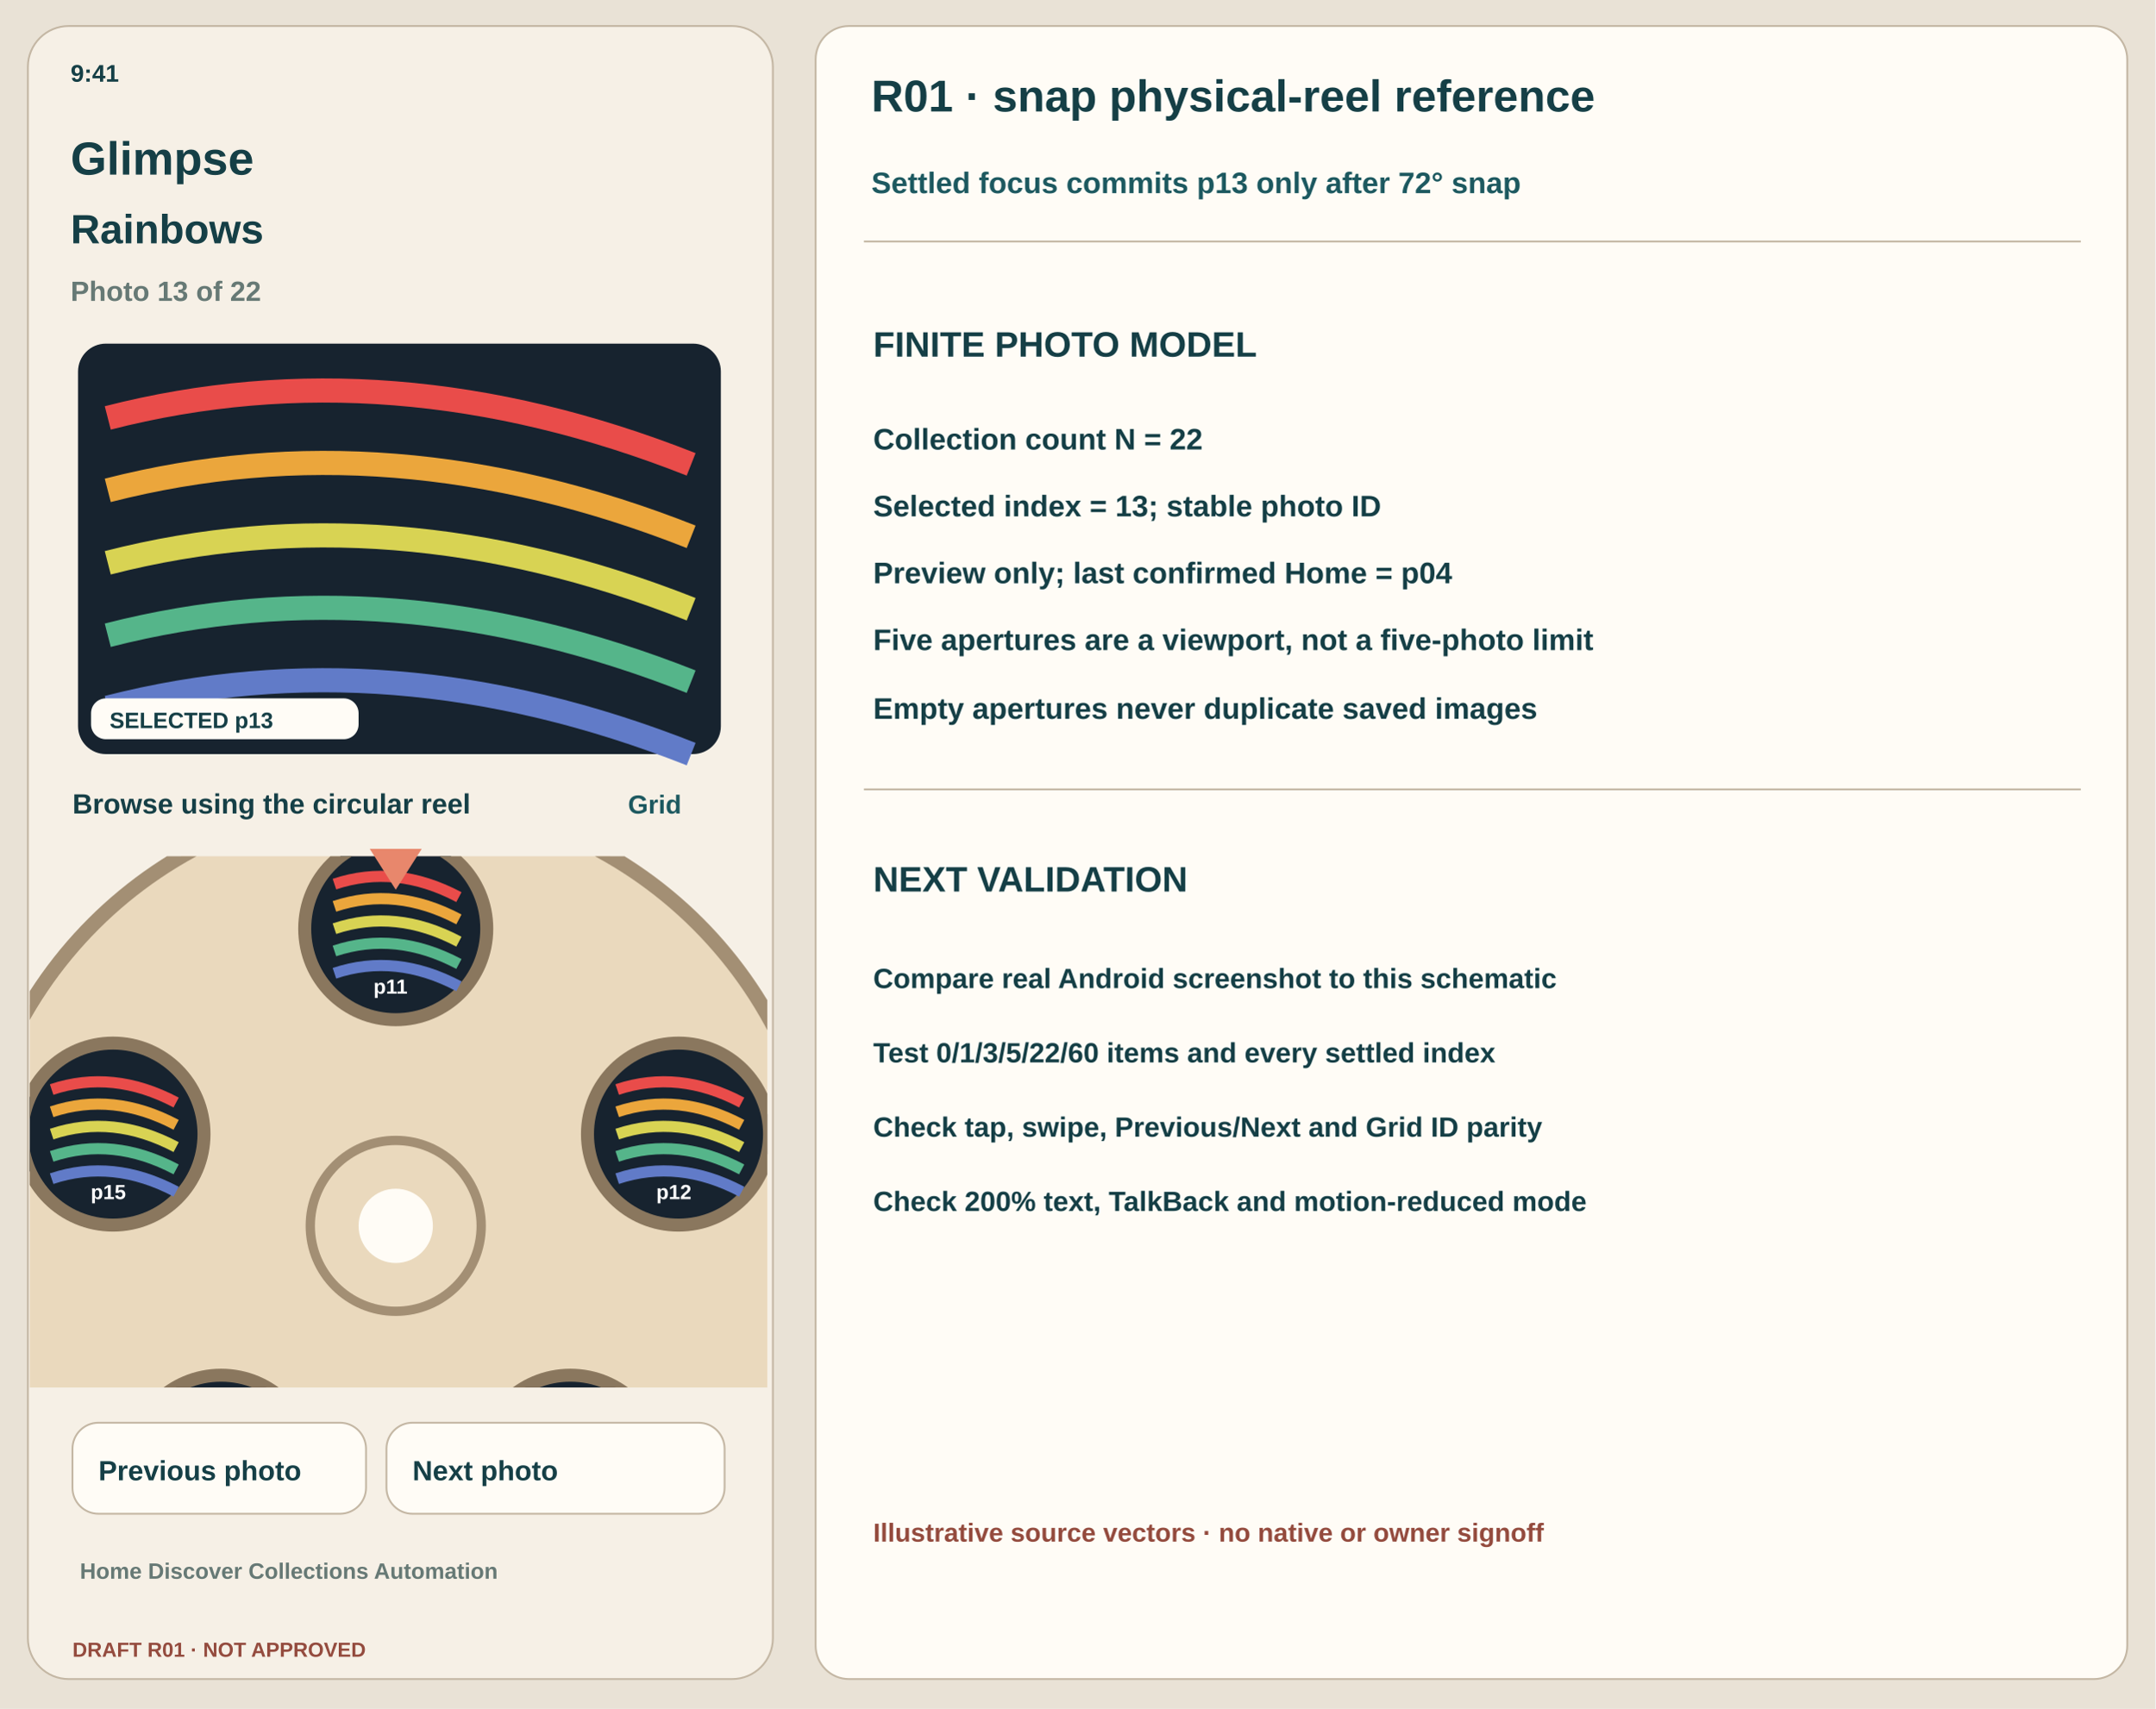
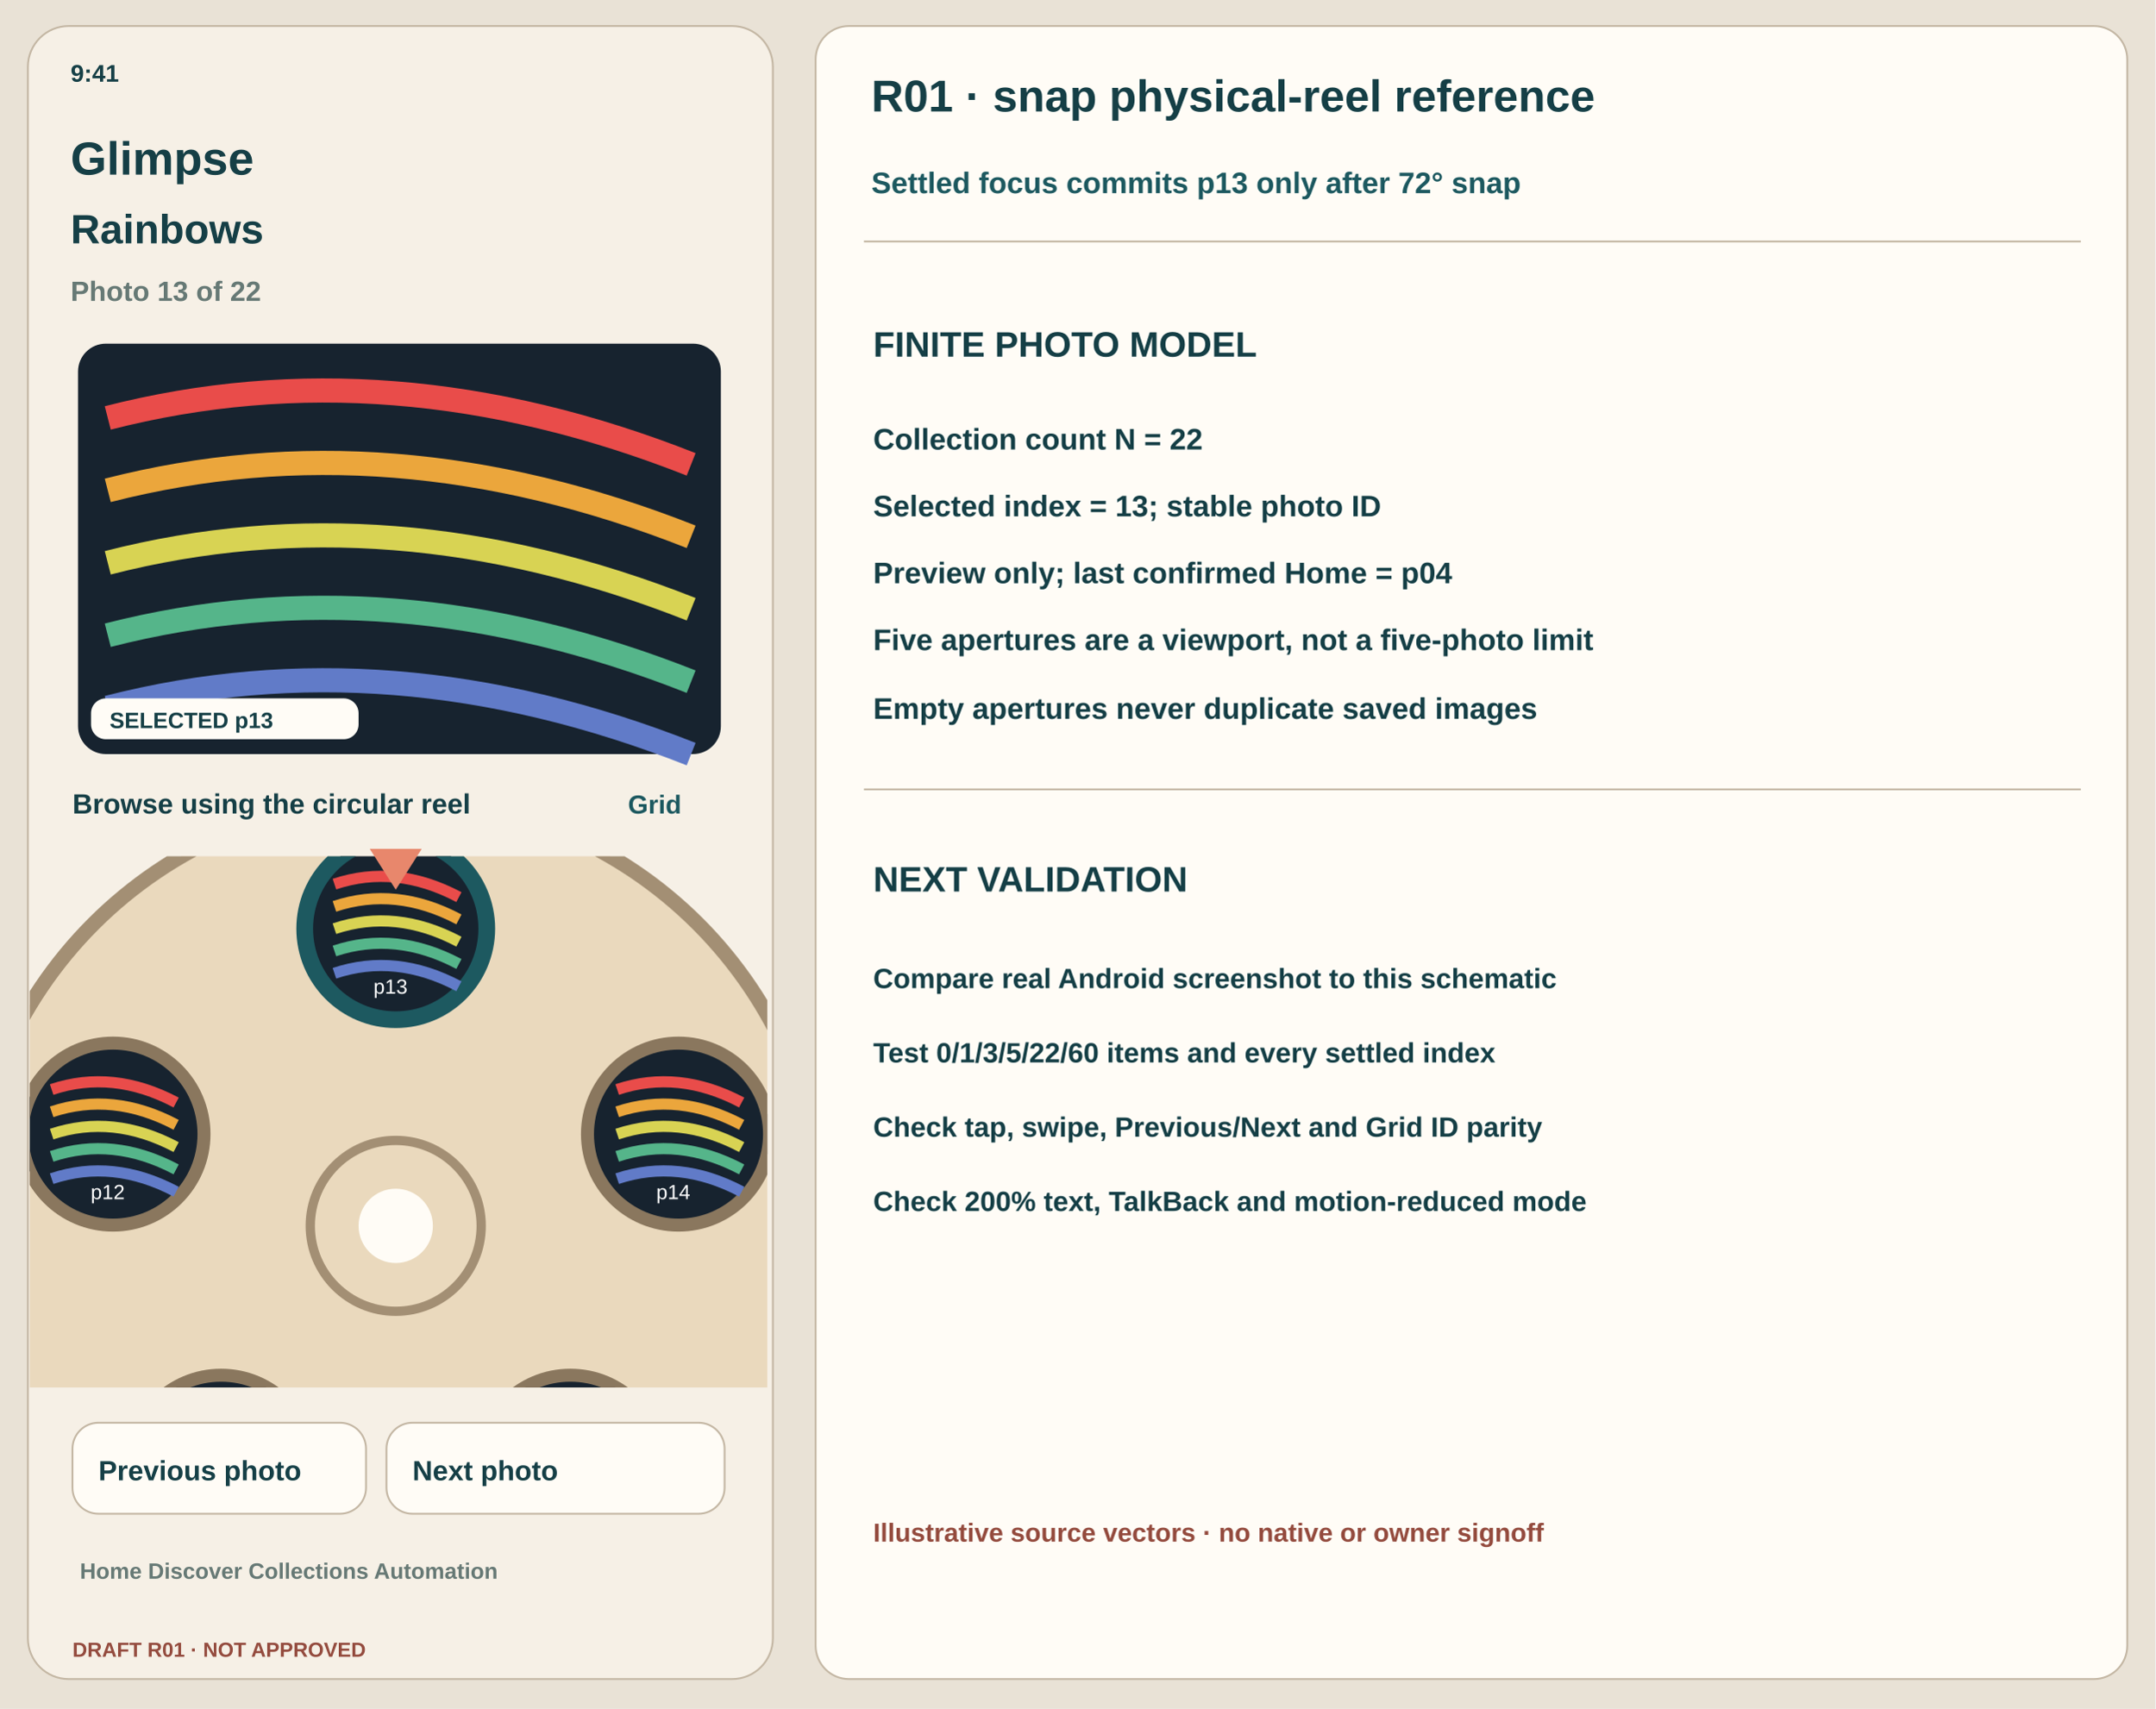
<svg xmlns="http://www.w3.org/2000/svg" width="1160" height="920" viewBox="0 0 1160 920" role="img" aria-label="R01 snap finite paper reel candidate">
  <rect width="1160" height="920" fill="#E9E2D6" />
  <rect x="15" y="14" width="401" height="890" rx="22" fill="#F6F0E6" stroke="#C4B7A4" />
  <text x="38" y="44" font-size="13" font-family="Arial,Helvetica,sans-serif" font-weight="600" fill="#153F46">9:41</text>
  <text x="38" y="94" font-size="25" font-family="Arial,Helvetica,sans-serif" font-weight="600" fill="#153F46">Glimpse</text>
  <text x="38" y="131" font-size="22" font-family="Arial,Helvetica,sans-serif" font-weight="600" fill="#153F46">Rainbows</text>
  <text x="38" y="162" font-size="15" font-family="Arial,Helvetica,sans-serif" font-weight="600" fill="#667975">Photo 13 of 22</text>
  <rect x="42" y="185" width="346" height="221" rx="15" fill="#17232F" />
  <path d="M58 225 Q210 186 372 250" fill="none" stroke="#E94C4A" stroke-width="13" />
  <path d="M58 264 Q210 225 372 289" fill="none" stroke="#EBA63C" stroke-width="13" />
  <path d="M58 303 Q210 264 372 328" fill="none" stroke="#D8D353" stroke-width="13" />
  <path d="M58 342 Q210 303 372 367" fill="none" stroke="#55B58A" stroke-width="13" />
  <path d="M58 381 Q210 342 372 406" fill="none" stroke="#617BC8" stroke-width="13" />
  <rect x="49" y="376" width="144" height="22" rx="8" fill="#FFFCF6" />
  <text x="59" y="392" font-size="12" font-family="Arial,Helvetica,sans-serif" font-weight="600" fill="#153F46">SELECTED p13</text>
  <text x="39" y="438" font-size="15" font-family="Arial,Helvetica,sans-serif" font-weight="700" fill="#153F46">Browse using the circular reel</text>
  <text x="338" y="438" font-size="14" font-family="Arial,Helvetica,sans-serif" font-weight="700" fill="#1D5960">Grid</text>
  <clipPath id="reel-crop">
    <rect x="16" y="461" width="397" height="286" />
  </clipPath>
  <g clip-path="url(#reel-crop)">
    <circle cx="213" cy="660" r="230" fill="#EAD9BD" stroke="#A38F74" stroke-width="8" />
    <g>
-       <circle cx="213.0" cy="500.0" r="49" fill="#17232F" stroke="#8A775E" stroke-width="7" />
+       <circle cx="213.0" cy="500.0" r="49" fill="#17232F" stroke="#1D5960" stroke-width="9" />
      <path d="M180.0 476.0 Q213.0 465.0 247.0 483.0" fill="none" stroke="#E94C4A" stroke-width="6" />
      <path d="M180.0 488.0 Q213.0 477.0 247.0 495.0" fill="none" stroke="#EBA63C" stroke-width="6" />
      <path d="M180.0 500.0 Q213.0 489.0 247.0 507.0" fill="none" stroke="#D8D353" stroke-width="6" />
      <path d="M180.0 512.0 Q213.0 501.0 247.0 519.0" fill="none" stroke="#55B58A" stroke-width="6" />
      <path d="M180.0 524.0 Q213.0 513.0 247.0 531.0" fill="none" stroke="#617BC8" stroke-width="6" />
-       <text x="201.0" y="535.0" font-size="11" font-family="Arial,Helvetica,sans-serif" font-weight="700" fill="#FFF">p11</text>
+       <text x="201.0" y="535.0" font-size="11" font-family="Arial,sans-serif" fill="#FFF">p13</text>
      <circle cx="365.2" cy="610.6" r="49" fill="#17232F" stroke="#8A775E" stroke-width="7" />
      <path d="M332.2 586.6 Q365.2 575.6 399.2 593.6" fill="none" stroke="#E94C4A" stroke-width="6" />
      <path d="M332.2 598.6 Q365.2 587.6 399.2 605.6" fill="none" stroke="#EBA63C" stroke-width="6" />
      <path d="M332.2 610.6 Q365.2 599.6 399.2 617.6" fill="none" stroke="#D8D353" stroke-width="6" />
      <path d="M332.2 622.6 Q365.2 611.6 399.2 629.6" fill="none" stroke="#55B58A" stroke-width="6" />
      <path d="M332.2 634.6 Q365.2 623.6 399.2 641.6" fill="none" stroke="#617BC8" stroke-width="6" />
-       <text x="353.2" y="645.6" font-size="11" font-family="Arial,Helvetica,sans-serif" font-weight="700" fill="#FFF">p12</text>
+       <text x="353.2" y="645.6" font-size="11" font-family="Arial,sans-serif" fill="#FFF">p14</text>
      <circle cx="307.0" cy="789.4" r="49" fill="#17232F" stroke="#8A775E" stroke-width="7" />
      <path d="M274.0 765.4 Q307.0 754.4 341.0 772.4" fill="none" stroke="#E94C4A" stroke-width="6" />
      <path d="M274.0 777.4 Q307.0 766.4 341.0 784.4" fill="none" stroke="#EBA63C" stroke-width="6" />
      <path d="M274.0 789.4 Q307.0 778.4 341.0 796.4" fill="none" stroke="#D8D353" stroke-width="6" />
      <path d="M274.0 801.4 Q307.0 790.4 341.0 808.4" fill="none" stroke="#55B58A" stroke-width="6" />
      <path d="M274.0 813.4 Q307.0 802.4 341.0 820.4" fill="none" stroke="#617BC8" stroke-width="6" />
-       <text x="295.0" y="824.4" font-size="11" font-family="Arial,Helvetica,sans-serif" font-weight="700" fill="#FFF">p13</text>
+       <text x="295.0" y="824.4" font-size="11" font-family="Arial,sans-serif" fill="#FFF">p15</text>
      <circle cx="119.0" cy="789.4" r="49" fill="#17232F" stroke="#8A775E" stroke-width="7" />
      <path d="M86.0 765.4 Q119.0 754.4 153.0 772.4" fill="none" stroke="#E94C4A" stroke-width="6" />
      <path d="M86.0 777.4 Q119.0 766.4 153.0 784.4" fill="none" stroke="#EBA63C" stroke-width="6" />
      <path d="M86.0 789.4 Q119.0 778.4 153.0 796.4" fill="none" stroke="#D8D353" stroke-width="6" />
      <path d="M86.0 801.4 Q119.0 790.4 153.0 808.4" fill="none" stroke="#55B58A" stroke-width="6" />
      <path d="M86.0 813.4 Q119.0 802.4 153.0 820.4" fill="none" stroke="#617BC8" stroke-width="6" />
-       <text x="107.0" y="824.4" font-size="11" font-family="Arial,Helvetica,sans-serif" font-weight="700" fill="#FFF">p14</text>
+       <text x="107.0" y="824.4" font-size="11" font-family="Arial,sans-serif" fill="#FFF">p11</text>
      <circle cx="60.8" cy="610.6" r="49" fill="#17232F" stroke="#8A775E" stroke-width="7" />
      <path d="M27.8 586.6 Q60.8 575.6 94.8 593.6" fill="none" stroke="#E94C4A" stroke-width="6" />
      <path d="M27.8 598.6 Q60.8 587.6 94.8 605.6" fill="none" stroke="#EBA63C" stroke-width="6" />
      <path d="M27.8 610.6 Q60.8 599.6 94.8 617.6" fill="none" stroke="#D8D353" stroke-width="6" />
      <path d="M27.8 622.6 Q60.8 611.6 94.8 629.6" fill="none" stroke="#55B58A" stroke-width="6" />
      <path d="M27.8 634.6 Q60.8 623.6 94.8 641.6" fill="none" stroke="#617BC8" stroke-width="6" />
-       <text x="48.8" y="645.6" font-size="11" font-family="Arial,Helvetica,sans-serif" font-weight="700" fill="#FFF">p15</text>
+       <text x="48.8" y="645.6" font-size="11" font-family="Arial,sans-serif" fill="#FFF">p12</text>
    </g>
    <circle cx="213" cy="660" r="46" fill="#EAD9BD" stroke="#A38F74" stroke-width="5" />
    <circle cx="213" cy="660" r="20" fill="#FFFCF6" />
  </g>
  <path d="M199 457 L227 457 L213 479Z" fill="#E8876C" />
  <rect x="39" y="766" width="158" height="49" rx="14" fill="#FFFCF6" stroke="#C4B7A4" />
  <rect x="208" y="766" width="182" height="49" rx="14" fill="#FFFCF6" stroke="#C4B7A4" />
  <text x="53" y="797" font-size="15" font-family="Arial,Helvetica,sans-serif" font-weight="600" fill="#153F46">Previous photo</text>
  <text x="222" y="797" font-size="15" font-family="Arial,Helvetica,sans-serif" font-weight="600" fill="#153F46">Next photo</text>
  <text x="43" y="850" font-size="12" font-family="Arial,Helvetica,sans-serif" font-weight="600" fill="#667975">Home     Discover     Collections     Automation</text>
  <text x="39" y="892" font-size="11" font-family="Arial,Helvetica,sans-serif" font-weight="700" fill="#944B3E">DRAFT R01 · NOT APPROVED</text>
  <rect x="439" y="14" width="706" height="890" rx="18" fill="#FFFCF6" stroke="#C4B7A4" />
  <text x="469" y="60" font-size="24" font-family="Arial,Helvetica,sans-serif" font-weight="600" fill="#153F46">R01 · snap physical-reel reference</text>
  <text x="469" y="104" font-size="16" font-family="Arial,Helvetica,sans-serif" font-weight="700" fill="#1D5960">Settled focus commits p13 only after 72° snap</text>
  <path d="M465 130 H1120" stroke="#C4B7A4" />
  <text x="470" y="192" font-size="19" font-family="Arial,Helvetica,sans-serif" font-weight="600" fill="#153F46">FINITE PHOTO MODEL</text>
  <text x="470" y="242" font-size="16" font-family="Arial,Helvetica,sans-serif" font-weight="600" fill="#153F46">Collection count N = 22</text>
  <text x="470" y="278" font-size="16" font-family="Arial,Helvetica,sans-serif" font-weight="600" fill="#153F46">Selected index = 13; stable photo ID</text>
  <text x="470" y="314" font-size="16" font-family="Arial,Helvetica,sans-serif" font-weight="600" fill="#153F46">Preview only; last confirmed Home = p04</text>
  <text x="470" y="350" font-size="16" font-family="Arial,Helvetica,sans-serif" font-weight="600" fill="#153F46">Five apertures are a viewport, not a five-photo limit</text>
  <text x="470" y="387" font-size="16" font-family="Arial,Helvetica,sans-serif" font-weight="600" fill="#153F46">Empty apertures never duplicate saved images</text>
  <path d="M465 425 H1120" stroke="#C4B7A4" />
  <text x="470" y="480" font-size="19" font-family="Arial,Helvetica,sans-serif" font-weight="600" fill="#153F46">NEXT VALIDATION</text>
  <text x="470" y="532" font-size="15" font-family="Arial,Helvetica,sans-serif" font-weight="600" fill="#153F46">Compare real Android screenshot to this schematic</text>
  <text x="470" y="572" font-size="15" font-family="Arial,Helvetica,sans-serif" font-weight="600" fill="#153F46">Test 0/1/3/5/22/60 items and every settled index</text>
  <text x="470" y="612" font-size="15" font-family="Arial,Helvetica,sans-serif" font-weight="600" fill="#153F46">Check tap, swipe, Previous/Next and Grid ID parity</text>
  <text x="470" y="652" font-size="15" font-family="Arial,Helvetica,sans-serif" font-weight="600" fill="#153F46">Check 200% text, TalkBack and motion-reduced mode</text>
  <text x="470" y="830" font-size="14" font-family="Arial,Helvetica,sans-serif" font-weight="700" fill="#944B3E">Illustrative source vectors · no native or owner signoff</text>
</svg>
